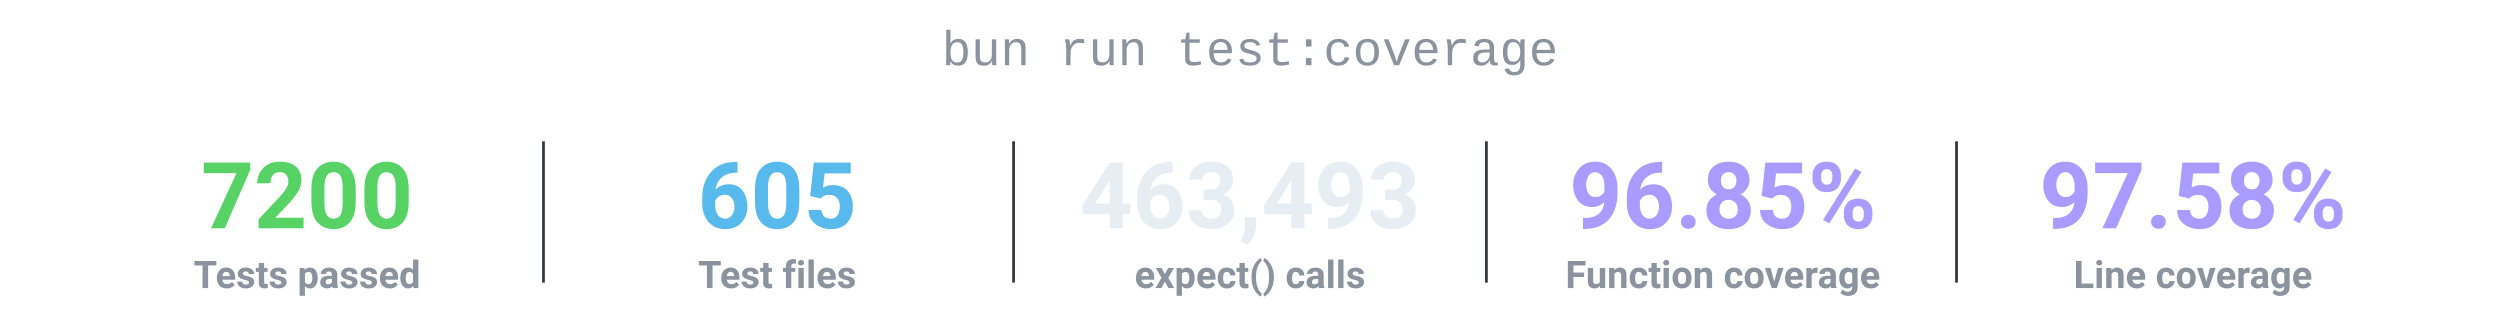
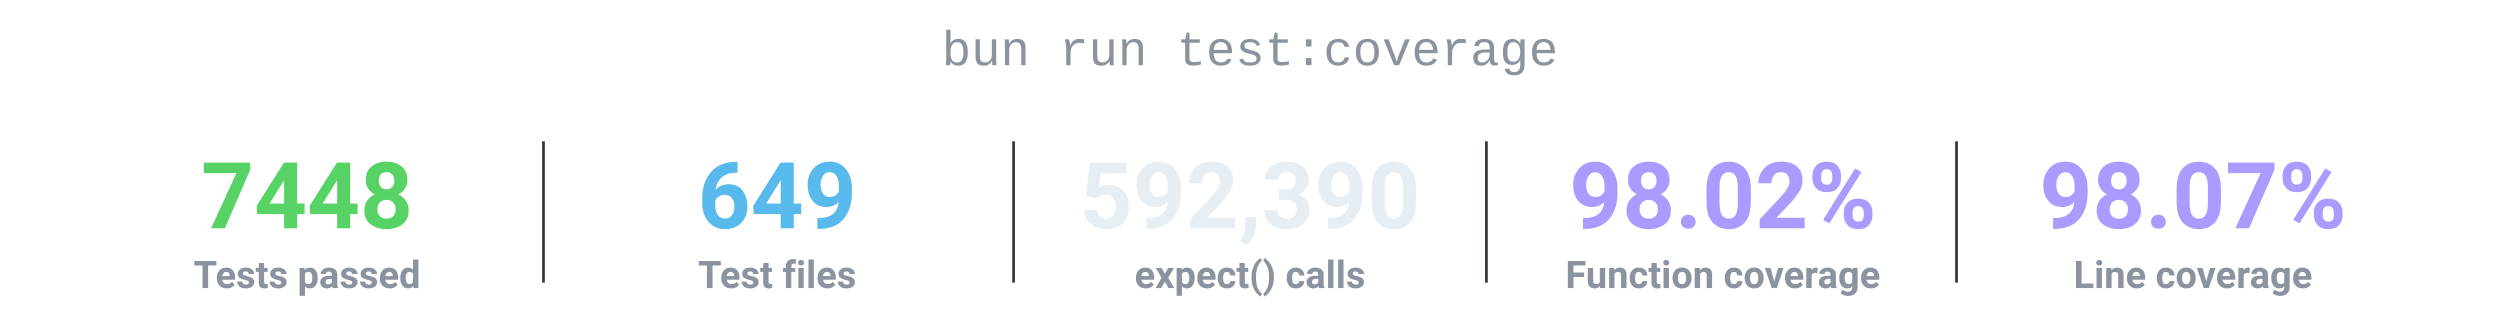
- <svg xmlns="http://www.w3.org/2000/svg" viewBox="0 0 920 122" width="920" height="122" role="img" aria-label="bun run test:coverage — 7200 tests passed, 605 test files, 463,493 expect() calls, 96.85% function coverage, 97.58% line coverage">
+ <svg xmlns="http://www.w3.org/2000/svg" viewBox="0 0 920 122" width="920" height="122" role="img" aria-label="bun run test:coverage — 7448 tests passed, 649 test files, 592,390 expect() calls, 98.02% function coverage, 98.07% line coverage">
  <style>
    .cmd { font-family: ui-monospace, SFMono-Regular, 'SF Mono', Menlo, Consolas, 'Liberation Mono', monospace; font-weight: 500; font-size: 18px; }
    .val { font-family: system-ui, -apple-system, BlinkMacSystemFont, 'Segoe UI', Roboto, sans-serif; font-weight: 700; font-size: 34px; }
    .lbl { font-family: system-ui, -apple-system, BlinkMacSystemFont, 'Segoe UI', Roboto, sans-serif; font-weight: 600; font-size: 14px; }
  </style>
  <text x="460" y="24" text-anchor="middle" class="cmd" fill="#8b949e">bun run test:coverage</text>
  <line x1="200" y1="52" x2="200" y2="104" stroke="#30363d" stroke-width="1" />
  <line x1="373" y1="52" x2="373" y2="104" stroke="#30363d" stroke-width="1" />
  <line x1="547" y1="52" x2="547" y2="104" stroke="#30363d" stroke-width="1" />
  <line x1="720" y1="52" x2="720" y2="104" stroke="#30363d" stroke-width="1" />
-   <text x="113" y="84" text-anchor="middle" class="val" fill="#56d364">7200</text>
+   <text x="113" y="84" text-anchor="middle" class="val" fill="#56d364">7448</text>
  <text x="113" y="106" text-anchor="middle" class="lbl" fill="#8b949e">Tests passed</text>
-   <text x="286" y="84" text-anchor="middle" class="val" fill="#58b9ec">605</text>
+   <text x="286" y="84" text-anchor="middle" class="val" fill="#58b9ec">649</text>
  <text x="286" y="106" text-anchor="middle" class="lbl" fill="#8b949e">Test files</text>
-   <text x="460" y="84" text-anchor="middle" class="val" fill="#e6edf3">463,493</text>
+   <text x="460" y="84" text-anchor="middle" class="val" fill="#e6edf3">592,390</text>
  <text x="460" y="106" text-anchor="middle" class="lbl" fill="#8b949e">expect() calls</text>
-   <text x="634" y="84" text-anchor="middle" class="val" fill="#a99bff">96.85%</text>
+   <text x="634" y="84" text-anchor="middle" class="val" fill="#a99bff">98.02%</text>
  <text x="634" y="106" text-anchor="middle" class="lbl" fill="#8b949e">Function coverage</text>
-   <text x="807" y="84" text-anchor="middle" class="val" fill="#a99bff">97.58%</text>
+   <text x="807" y="84" text-anchor="middle" class="val" fill="#a99bff">98.07%</text>
  <text x="807" y="106" text-anchor="middle" class="lbl" fill="#8b949e">Line coverage</text>
</svg>
